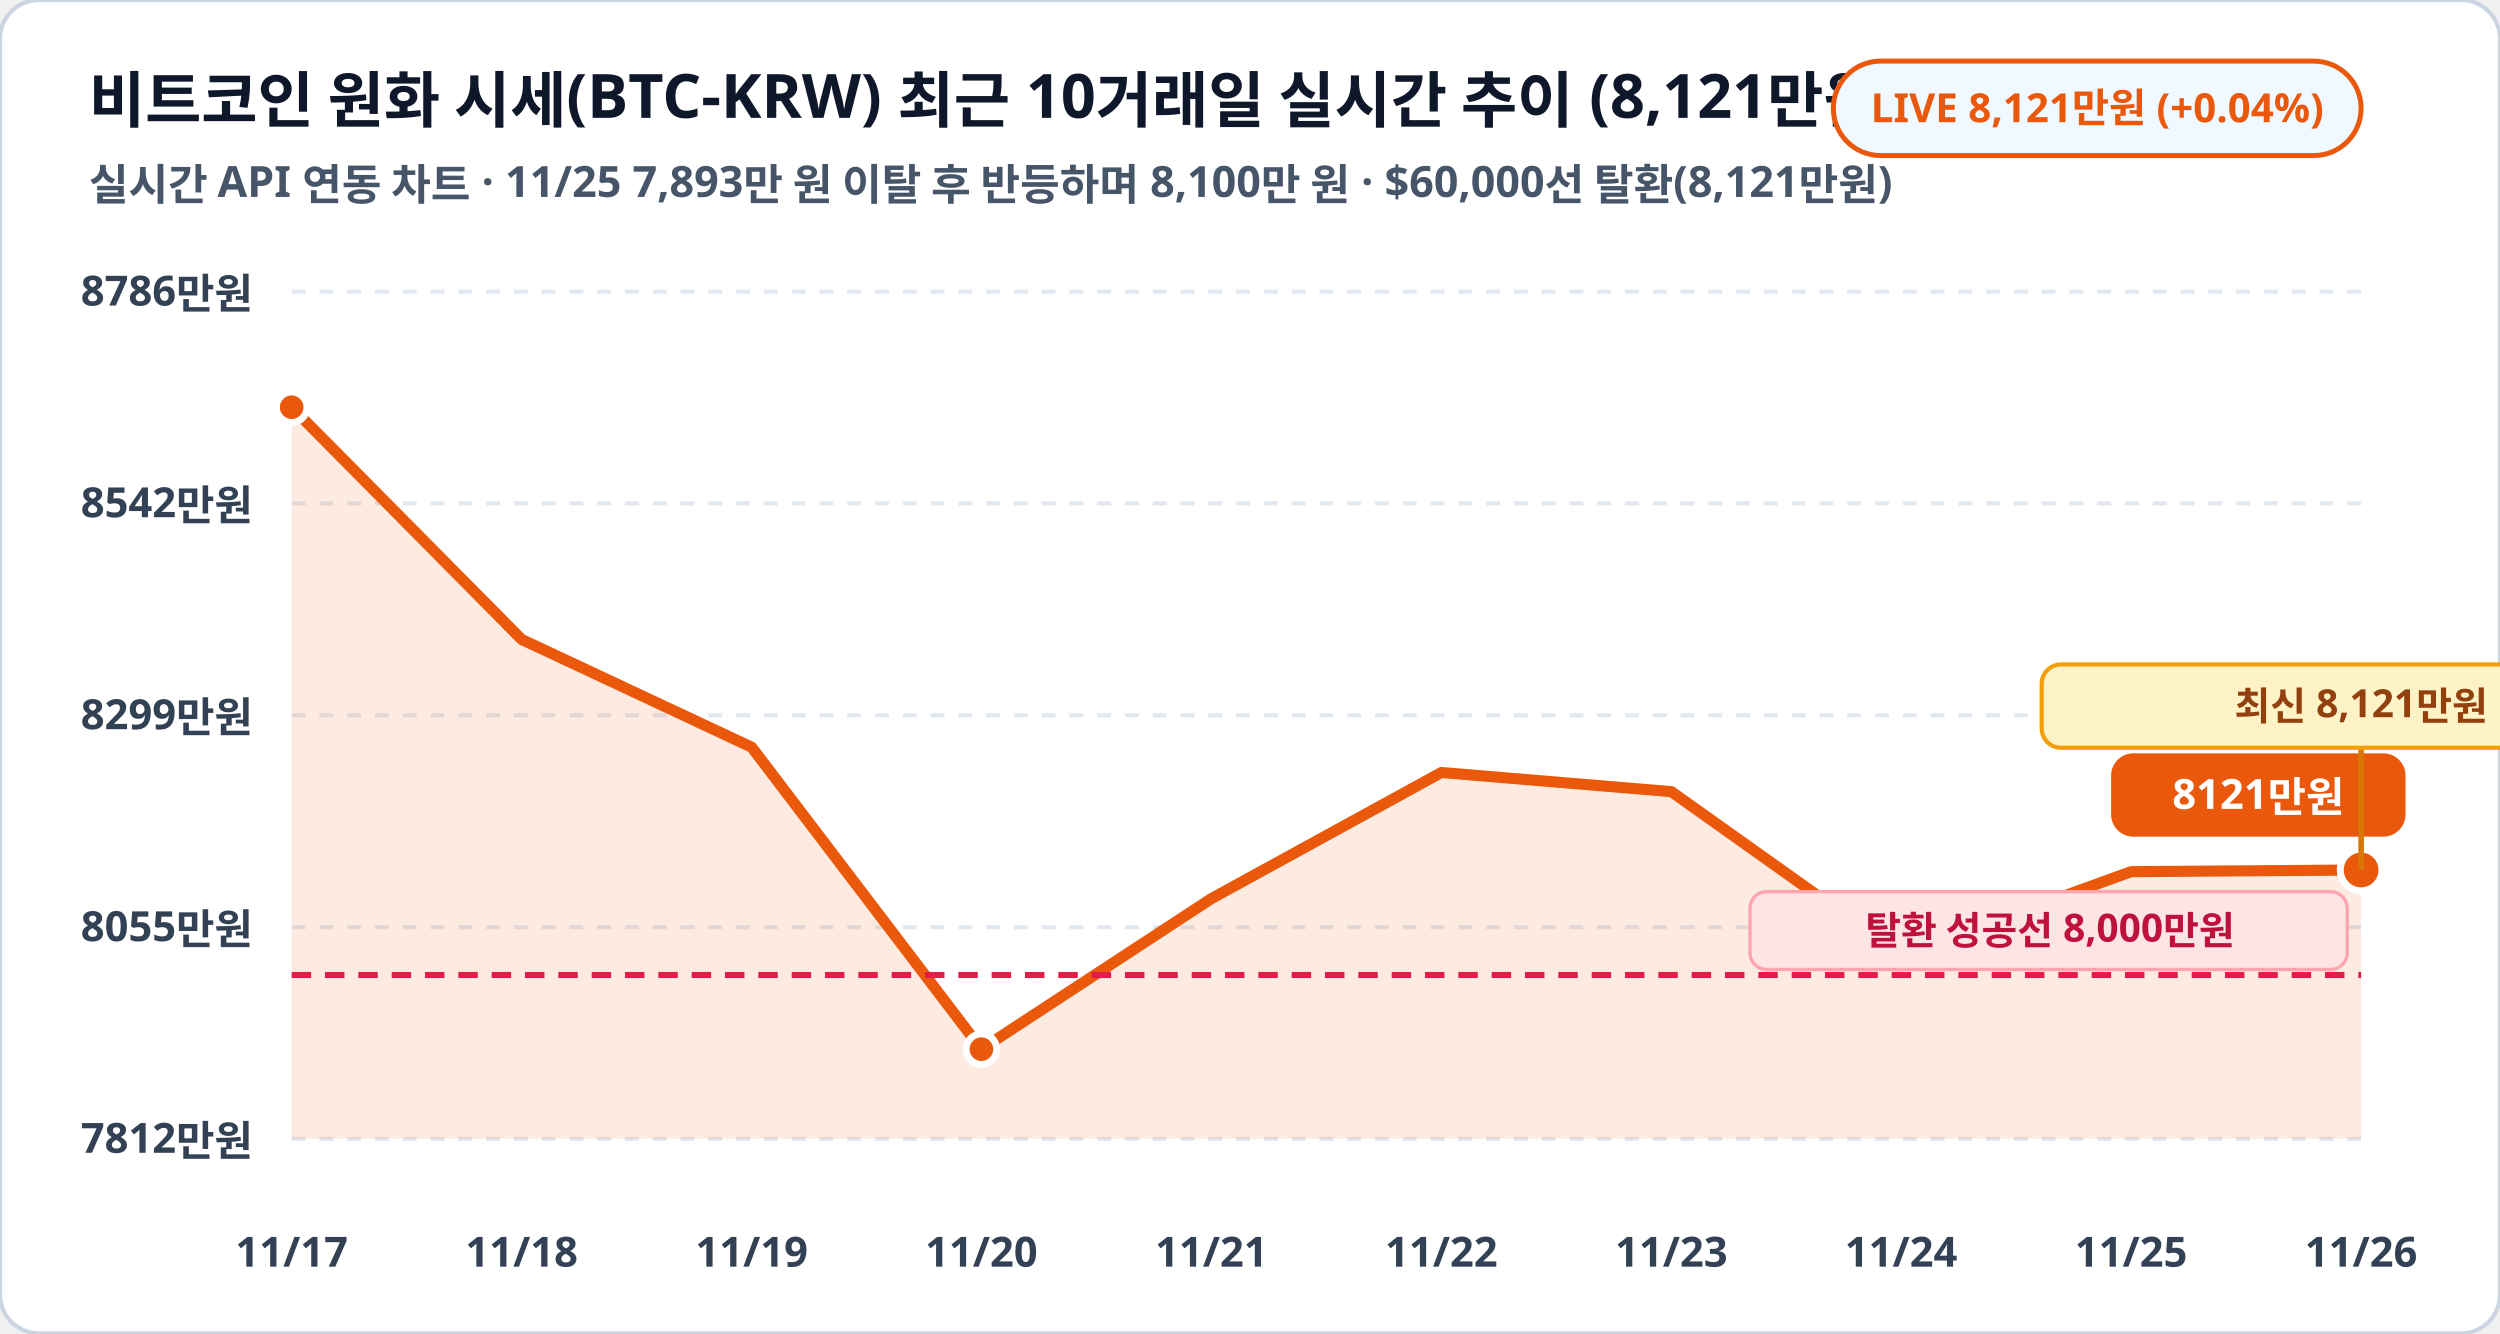
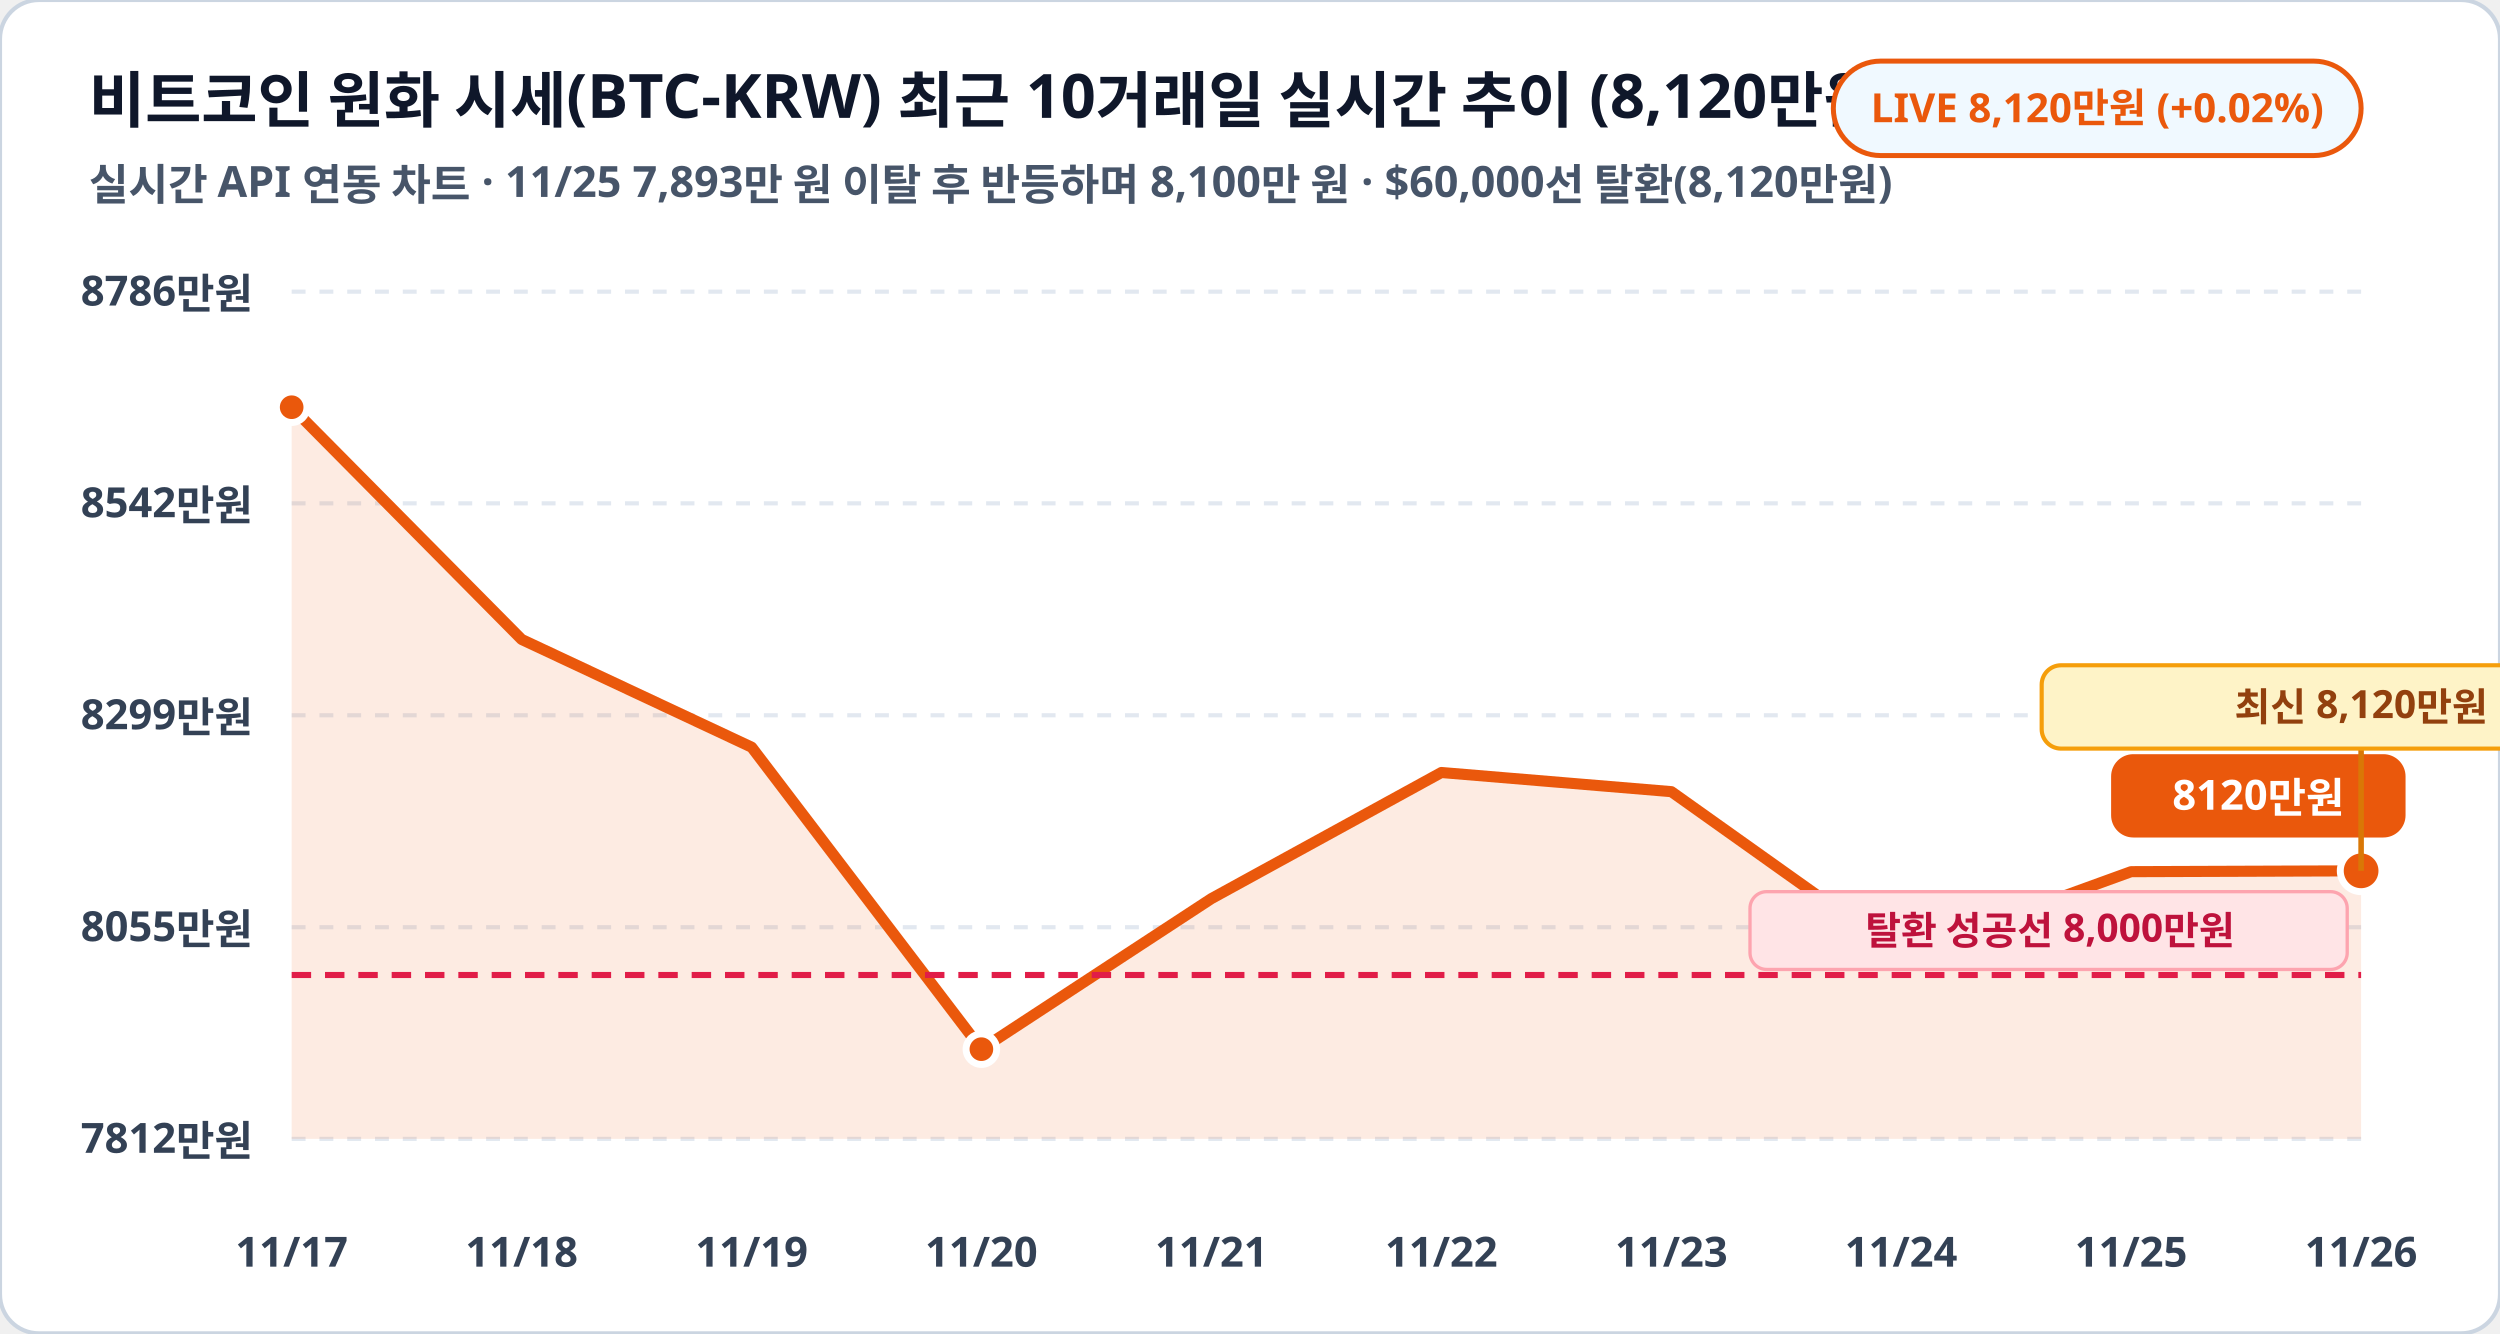
<svg xmlns="http://www.w3.org/2000/svg" viewBox="0 0 900 480" width="100%" height="100%">
  <rect width="900" height="480" rx="14" fill="#ffffff" stroke="#cbd5e1" stroke-width="1.5" />
-   <text x="32" y="44" fill="#0f172a" font-family="Pretendard, sans-serif" font-size="22" font-weight="900">비트코인 원화 시세(BTC-KRW) 최근 10거래일 실시간 추이 (8,121만원)</text>
-   <text x="32" y="72" fill="#475569" font-family="Pretendard, sans-serif" font-size="15.5" font-weight="600">실시간 API 연동 차트 · 11/25 7,893만 원 이탈 후 반등하며 8,100만 원 · $60,000선 탈환(8,121만원)</text>
+   <text x="32" y="44" fill="#0f172a" font-family="Pretendard, sans-serif" font-size="22" font-weight="900">비트코인 원화 시세(BTC-KRW) 최근 10거래일 실시간 추이 (8,120만원)</text>
+   <text x="32" y="72" fill="#475569" font-family="Pretendard, sans-serif" font-size="15.5" font-weight="600">실시간 API 연동 차트 · 11/25 7,893만 원 이탈 후 반등하며 8,100만 원 · $60,000선 탈환(8,120만원)</text>
  <rect x="660" y="22" width="190" height="34" rx="17" fill="#f0f9ff" stroke="#ea580c" stroke-width="1.8" />
-   <text x="755" y="44" fill="#ea580c" font-family="Pretendard, sans-serif" font-size="14.5" font-weight="800" text-anchor="middle">LIVE 8,121만원 (+0.04%)</text>
+   <text x="755" y="44" fill="#ea580c" font-family="Pretendard, sans-serif" font-size="14.5" font-weight="800" text-anchor="middle">LIVE 8,120만원 (+0.02%)</text>
  <line x1="105" y1="105.0" x2="850" y2="105.0" stroke="#e2e8f0" stroke-width="1.5" stroke-dasharray="5,5" />
  <text x="91" y="110.0" fill="#334155" font-family="Pretendard, sans-serif" font-size="15" font-weight="700" text-anchor="end">8786만원</text>
  <line x1="105" y1="181.2" x2="850" y2="181.2" stroke="#e2e8f0" stroke-width="1.5" stroke-dasharray="5,5" />
  <text x="91" y="186.2" fill="#334155" font-family="Pretendard, sans-serif" font-size="15" font-weight="700" text-anchor="end">8542만원</text>
  <line x1="105" y1="257.5" x2="850" y2="257.5" stroke="#e2e8f0" stroke-width="1.5" stroke-dasharray="5,5" />
  <text x="91" y="262.5" fill="#334155" font-family="Pretendard, sans-serif" font-size="15" font-weight="700" text-anchor="end">8299만원</text>
  <line x1="105" y1="333.8" x2="850" y2="333.8" stroke="#e2e8f0" stroke-width="1.5" stroke-dasharray="5,5" />
  <text x="91" y="338.8" fill="#334155" font-family="Pretendard, sans-serif" font-size="15" font-weight="700" text-anchor="end">8055만원</text>
  <line x1="105" y1="410.0" x2="850" y2="410.0" stroke="#e2e8f0" stroke-width="1.5" stroke-dasharray="5,5" />
  <text x="91" y="415.0" fill="#334155" font-family="Pretendard, sans-serif" font-size="15" font-weight="700" text-anchor="end">7812만원</text>
-   <polygon points="105.0,410.0 105.0,146.6 187.8,230.2 270.6,269.0 353.3,377.7 436.1,323.5 518.9,278.1 601.7,285.0 684.4,343.8 767.2,313.8 850.0,313.2 850.0,410.0" fill="#ea580c" fill-opacity="0.12" />
-   <polyline fill="none" stroke="#ea580c" stroke-width="4" stroke-linecap="round" stroke-linejoin="round" points="105.0,146.6 187.8,230.2 270.6,269.0 353.3,377.7 436.1,323.5 518.9,278.1 601.7,285.0 684.4,343.8 767.2,313.8 850.0,313.2" />
+   <polygon points="105.0,410.0 105.0,146.6 187.8,230.2 270.6,269.0 353.3,377.7 436.1,323.5 518.9,278.1 601.7,285.0 684.4,343.8 767.2,313.8 850.0,313.5 850.0,410.0" fill="#ea580c" fill-opacity="0.12" />
+   <polyline fill="none" stroke="#ea580c" stroke-width="4" stroke-linecap="round" stroke-linejoin="round" points="105.0,146.6 187.8,230.2 270.6,269.0 353.3,377.7 436.1,323.5 518.9,278.1 601.7,285.0 684.4,343.8 767.2,313.8 850.0,313.5" />
  <line x1="105" y1="351.0" x2="850" y2="351.0" stroke="#e11d48" stroke-width="2.2" stroke-dasharray="7,5" />
  <rect x="630" y="321.0" width="215" height="28" rx="6" fill="#ffe4e6" stroke="#fda4af" stroke-width="1.2" />
  <text x="738" y="340.0" fill="#be123c" font-family="Pretendard, sans-serif" font-size="14" font-weight="800" text-anchor="middle">탈환 성공선 8,000만원</text>
  <circle cx="105.0" cy="146.6" r="5.5" fill="#ea580c" stroke="#ffffff" stroke-width="2.5" />
  <circle cx="353.3" cy="377.7" r="5.5" fill="#ea580c" stroke="#ffffff" stroke-width="2.5" />
-   <circle cx="850.0" cy="313.2" r="7.5" fill="#ea580c" stroke="#ffffff" stroke-width="2.5" />
-   <rect x="760.0" y="271.2" width="106" height="30" rx="8" fill="#ea580c" />
-   <text x="813.0" y="291.2" fill="#ffffff" font-family="Pretendard, sans-serif" font-size="15" font-weight="800" text-anchor="middle">8121만원</text>
-   <line x1="850.0" y1="313.2" x2="850.0" y2="269.2" stroke="#d97706" stroke-width="2" />
-   <rect x="735.0" y="239.2" width="230" height="30" rx="7" fill="#fef3c7" stroke="#f59e0b" stroke-width="1.5" />
-   <text x="850.0" y="259.2" fill="#92400e" font-family="Pretendard, sans-serif" font-size="14" font-weight="800" text-anchor="middle">최신 8,121만원</text>
+   <circle cx="850.0" cy="313.5" r="7.5" fill="#ea580c" stroke="#ffffff" stroke-width="2.5" />
+   <rect x="760.0" y="271.5" width="106" height="30" rx="8" fill="#ea580c" />
+   <text x="813.0" y="291.5" fill="#ffffff" font-family="Pretendard, sans-serif" font-size="15" font-weight="800" text-anchor="middle">8120만원</text>
+   <line x1="850.0" y1="313.5" x2="850.0" y2="269.5" stroke="#d97706" stroke-width="2" />
+   <rect x="735.0" y="239.5" width="230" height="30" rx="7" fill="#fef3c7" stroke="#f59e0b" stroke-width="1.5" />
+   <text x="850.0" y="259.5" fill="#92400e" font-family="Pretendard, sans-serif" font-size="14" font-weight="800" text-anchor="middle">최신 8,120만원</text>
  <text x="105.0" y="456" fill="#334155" font-family="Pretendard, sans-serif" font-size="15" font-weight="700" text-anchor="middle">11/17</text>
  <text x="187.8" y="456" fill="#334155" font-family="Pretendard, sans-serif" font-size="15" font-weight="700" text-anchor="middle">11/18</text>
  <text x="270.6" y="456" fill="#334155" font-family="Pretendard, sans-serif" font-size="15" font-weight="700" text-anchor="middle">11/19</text>
  <text x="353.3" y="456" fill="#334155" font-family="Pretendard, sans-serif" font-size="15" font-weight="700" text-anchor="middle">11/20</text>
  <text x="436.1" y="456" fill="#334155" font-family="Pretendard, sans-serif" font-size="15" font-weight="700" text-anchor="middle">11/21</text>
  <text x="518.9" y="456" fill="#334155" font-family="Pretendard, sans-serif" font-size="15" font-weight="700" text-anchor="middle">11/22</text>
  <text x="601.7" y="456" fill="#334155" font-family="Pretendard, sans-serif" font-size="15" font-weight="700" text-anchor="middle">11/23</text>
  <text x="684.4" y="456" fill="#334155" font-family="Pretendard, sans-serif" font-size="15" font-weight="700" text-anchor="middle">11/24</text>
  <text x="767.2" y="456" fill="#334155" font-family="Pretendard, sans-serif" font-size="15" font-weight="700" text-anchor="middle">11/25</text>
  <text x="850.0" y="456" fill="#334155" font-family="Pretendard, sans-serif" font-size="15" font-weight="700" text-anchor="middle">11/26</text>
</svg>
